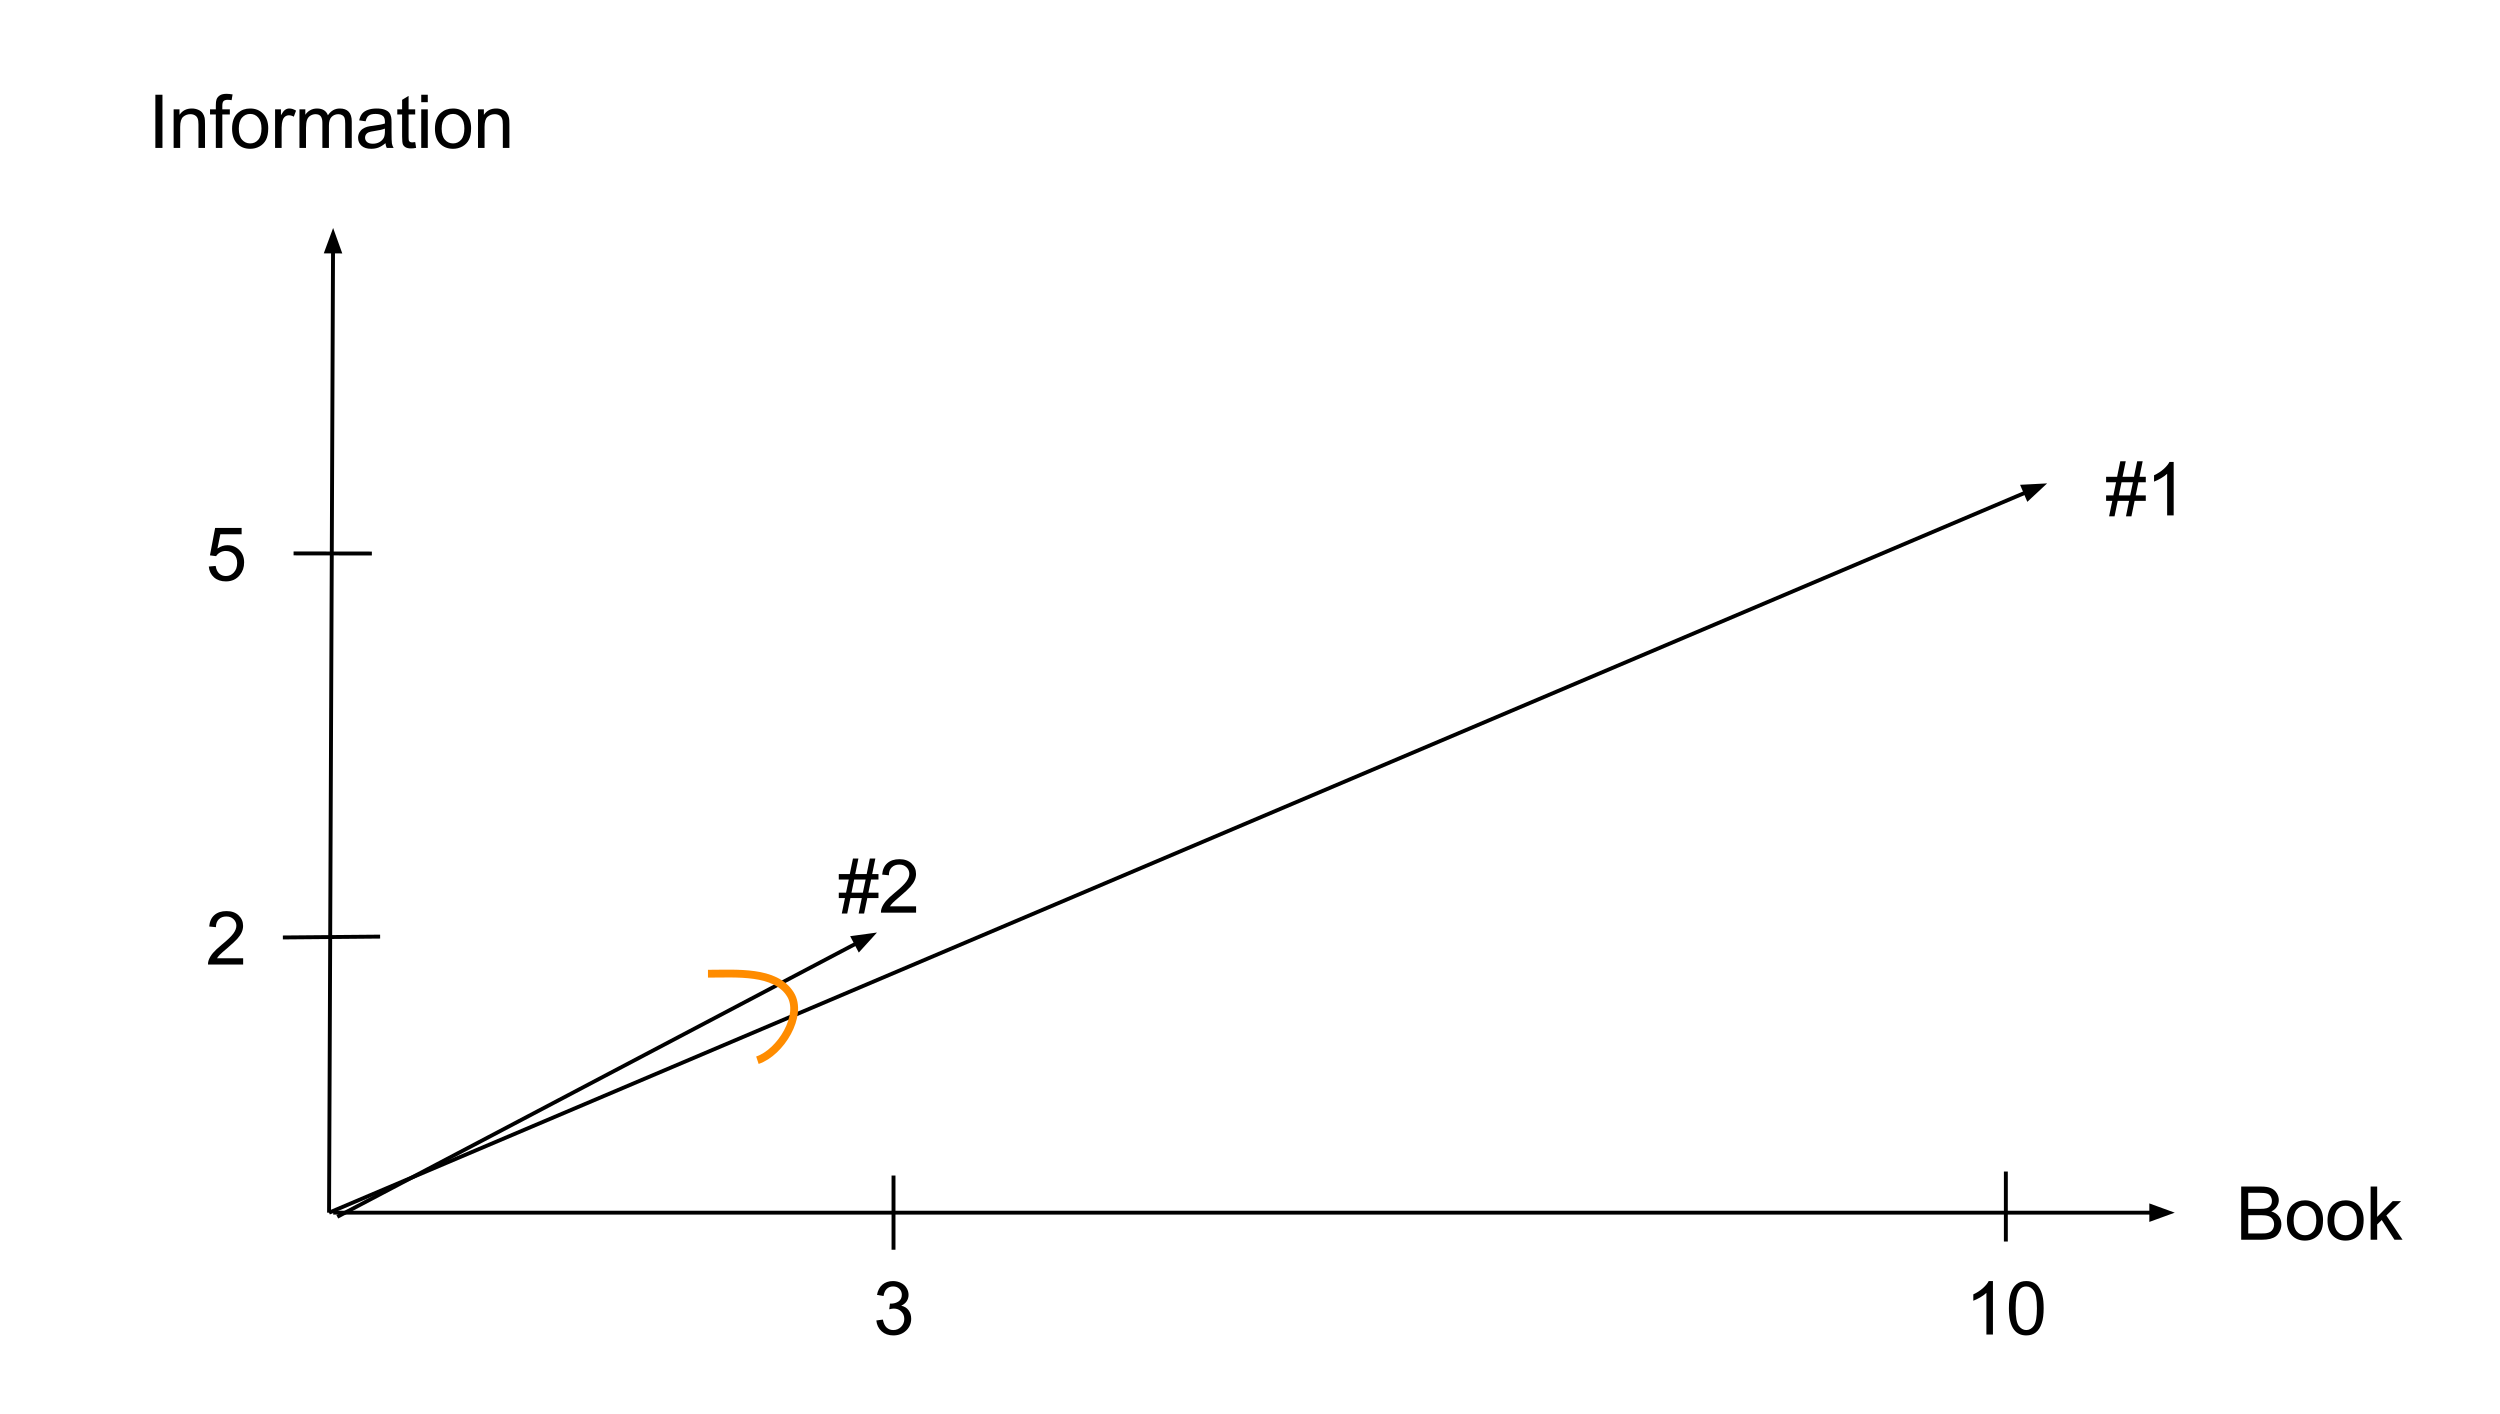
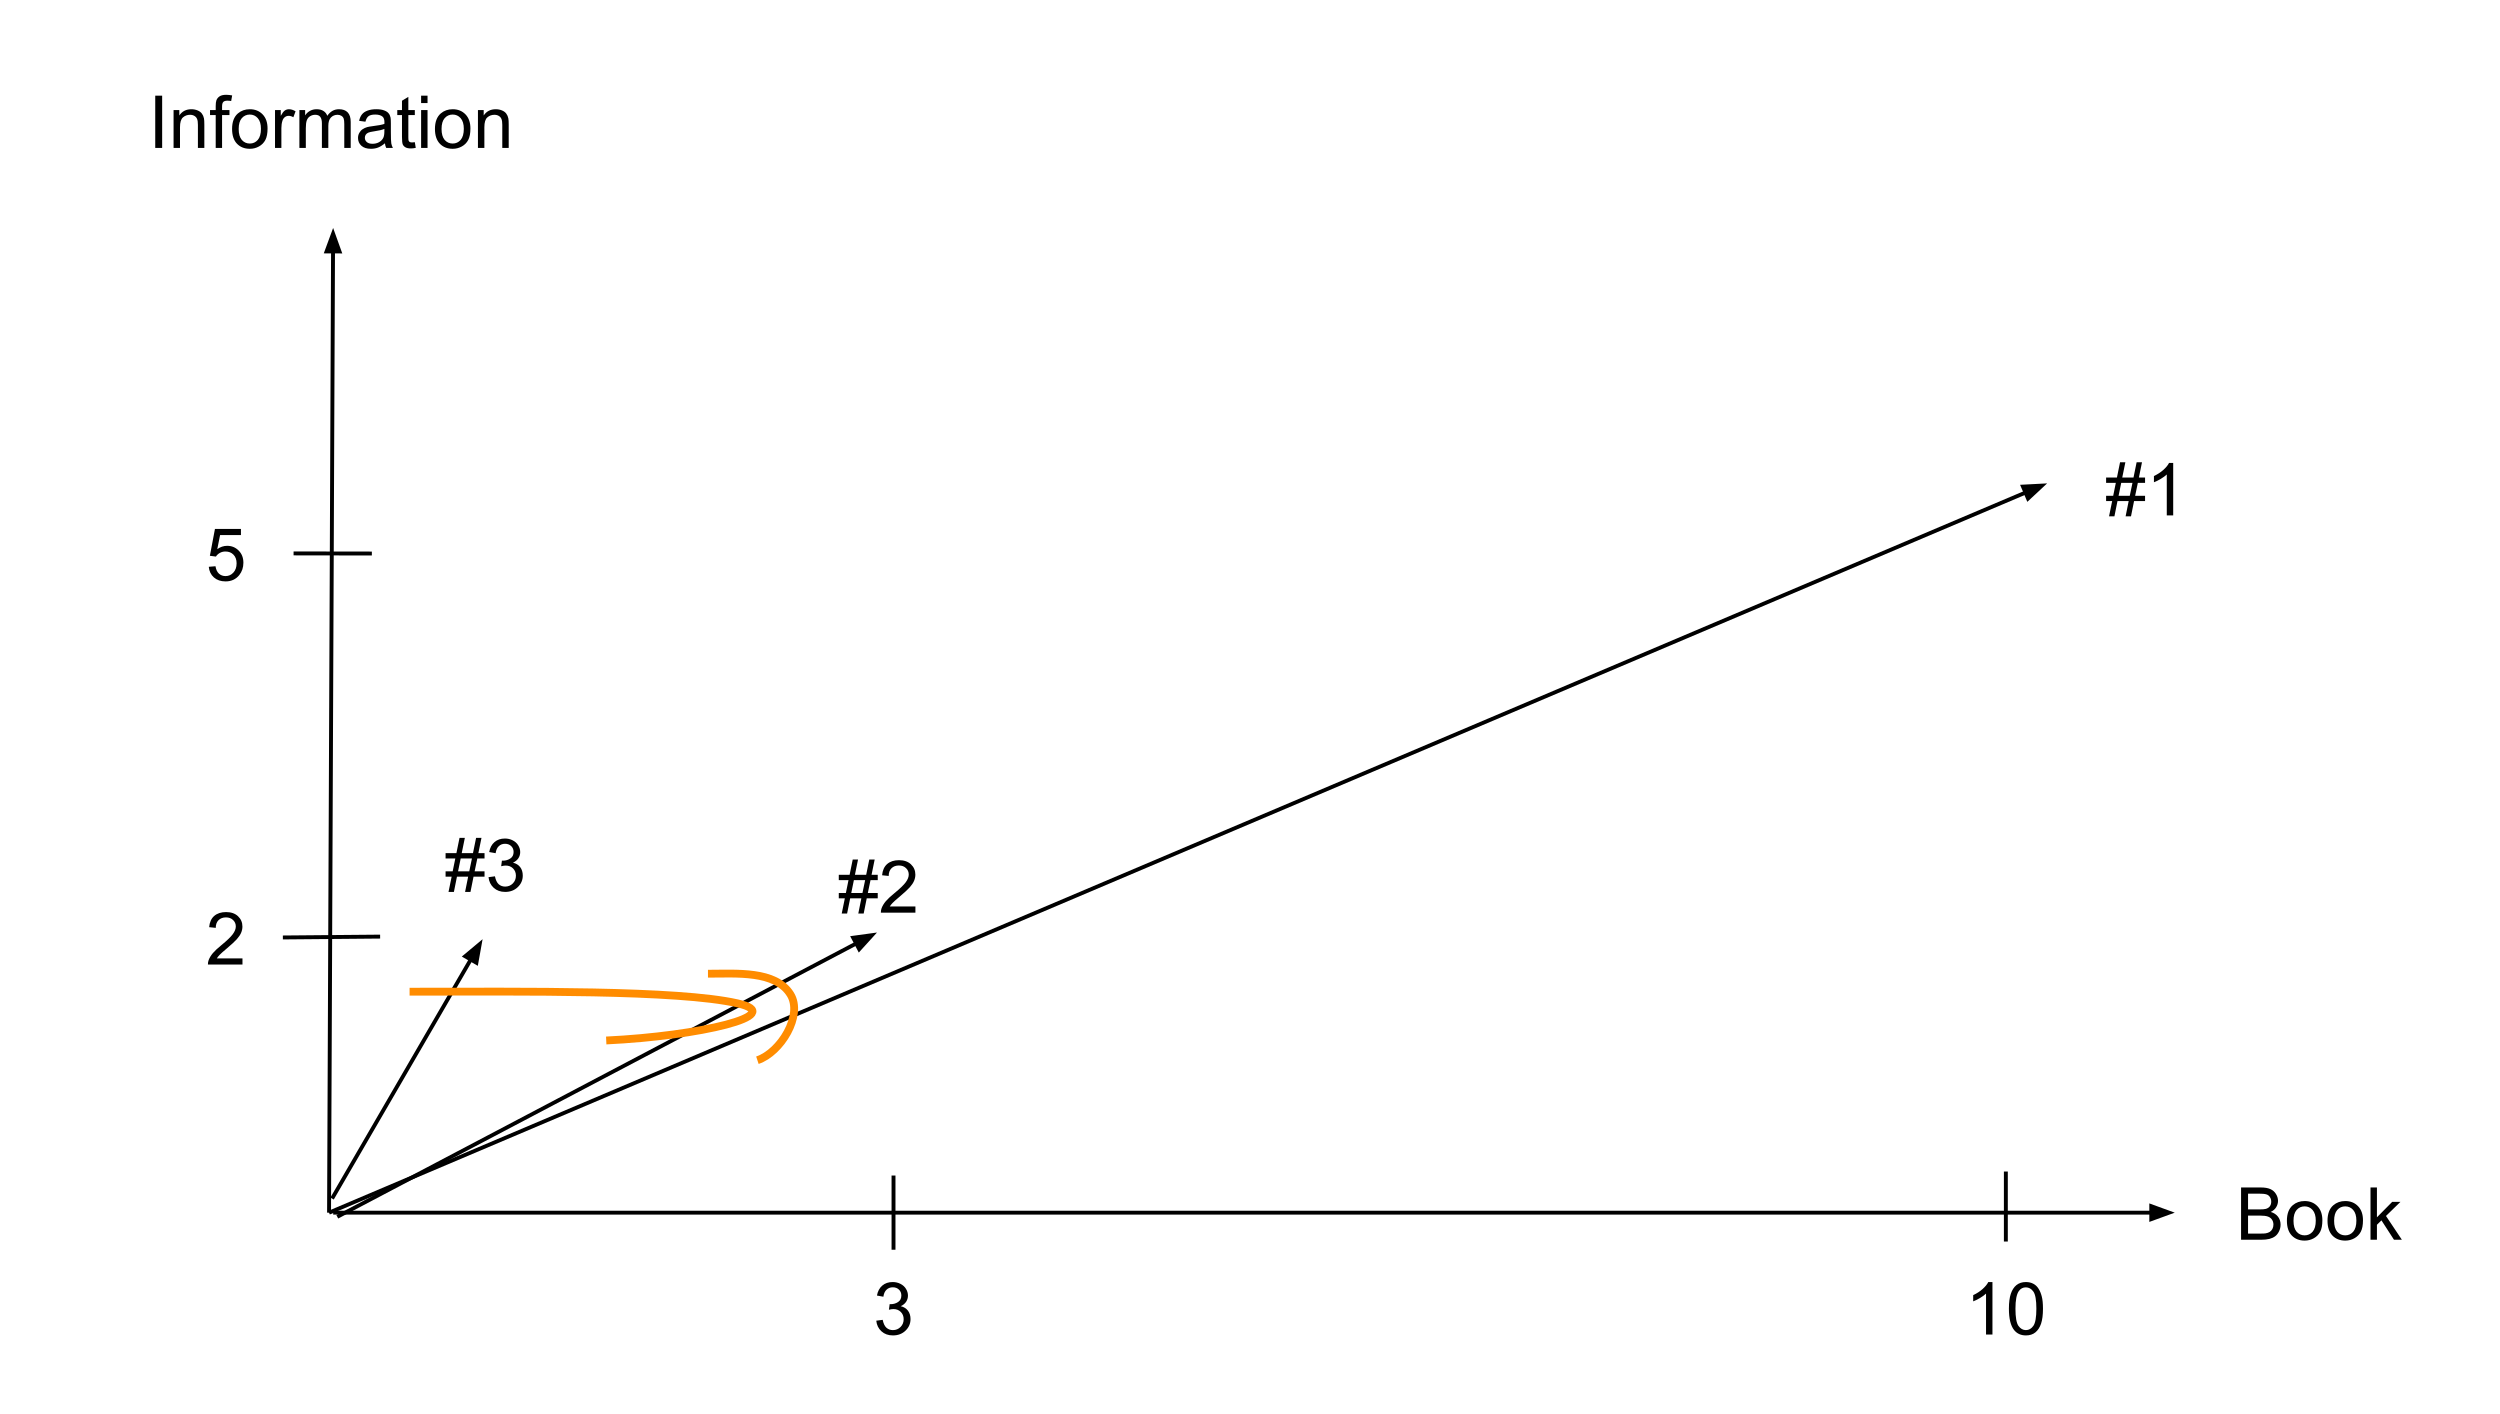
<svg xmlns="http://www.w3.org/2000/svg" version="1.1" viewBox="0.0 0.0 638.745 361.129" fill="none" stroke="none" stroke-linecap="square" stroke-miterlimit="10">
  <clipPath id="p.0">
    <path d="m0 0l638.745 0l0 361.129l-638.745 0l0 -361.129z" clip-rule="nonzero" />
  </clipPath>
  <g clip-path="url(#p.0)">
-     <path fill="#000000" fill-opacity="0.0" d="m0 0l638.745 0l0 361.129l-638.745 0z" fill-rule="nonzero" />
-     <path fill="#000000" fill-opacity="0.0" d="m15.654 285.625l606.331 0l0 70.74l-606.331 0z" fill-rule="nonzero" />
-     <path fill="#000000" fill-opacity="0.0" d="m84.073 309.835l1.039 -251.591" fill-rule="nonzero" />
+     <path fill="#000000" fill-opacity="0.0" d="m0 0l638.745 0l0 361.129l-638.745 0z" fill-rule="evenodd" />
+     <path fill="#000000" fill-opacity="0.0" d="m15.654 285.625l606.331 0l0 70.74l-606.331 0z" fill-rule="evenodd" />
+     <path fill="#000000" fill-opacity="0.0" d="m84.073 309.835l1.039 -251.591" fill-rule="evenodd" />
    <path stroke="#000000" stroke-width="1.0" stroke-linejoin="round" stroke-linecap="butt" d="m84.073 309.835l1.015 -245.591" fill-rule="evenodd" />
    <path fill="#000000" stroke="#000000" stroke-width="1.0" stroke-linecap="butt" d="m86.74 64.251l-1.633 -4.545l-1.67 4.531z" fill-rule="evenodd" />
-     <path fill="#000000" fill-opacity="0.0" d="m85.126 309.835l470.52 0" fill-rule="nonzero" />
+     <path fill="#000000" fill-opacity="0.0" d="m85.126 309.835l470.52 0" fill-rule="evenodd" />
    <path stroke="#000000" stroke-width="1.0" stroke-linejoin="round" stroke-linecap="butt" d="m85.126 309.835l464.52 0" fill-rule="evenodd" />
    <path fill="#000000" stroke="#000000" stroke-width="1.0" stroke-linecap="butt" d="m549.646 311.486l4.538 -1.652l-4.538 -1.652z" fill-rule="evenodd" />
-     <path fill="#000000" fill-opacity="0.0" d="m84.073 309.835l438.961 -186.331" fill-rule="nonzero" />
+     <path fill="#000000" fill-opacity="0.0" d="m84.073 309.835l438.961 -186.331" fill-rule="evenodd" />
    <path stroke="#000000" stroke-width="1.0" stroke-linejoin="round" stroke-linecap="butt" d="m84.073 309.835l433.438 -183.986" fill-rule="evenodd" />
    <path fill="#000000" stroke="#000000" stroke-width="1.0" stroke-linecap="butt" d="m518.157 127.369l3.532 -3.294l-4.823 0.253z" fill-rule="evenodd" />
-     <path fill="#000000" fill-opacity="0.0" d="m86.178 310.887l137.89 -72.63" fill-rule="nonzero" />
+     <path fill="#000000" fill-opacity="0.0" d="m86.178 310.887l137.89 -72.63" fill-rule="evenodd" />
    <path stroke="#000000" stroke-width="1.0" stroke-linejoin="round" stroke-linecap="butt" d="m86.178 310.887l132.581 -69.834" fill-rule="evenodd" />
    <path fill="#000000" stroke="#000000" stroke-width="1.0" stroke-linecap="butt" d="m219.529 242.515l3.245 -3.576l-4.785 0.653z" fill-rule="evenodd" />
-     <path fill="#000000" fill-opacity="0.0" d="m560.916 288.78l63.15 0l0 42.11l-63.15 0z" fill-rule="nonzero" />
-     <path fill="#000000" d="m572.62 316.755l0 -13.594l5.109 0q1.547 0 2.484 0.406q0.953 0.406 1.484 1.266q0.531 0.859 0.531 1.797q0 0.875 -0.469 1.656q-0.469 0.766 -1.438 1.234q1.234 0.359 1.891 1.234q0.672 0.875 0.672 2.062q0 0.953 -0.406 1.781q-0.391 0.812 -0.984 1.266q-0.594 0.438 -1.5 0.672q-0.891 0.219 -2.188 0.219l-5.188 0zm1.797 -7.891l2.938 0q1.203 0 1.719 -0.156q0.688 -0.203 1.031 -0.672q0.359 -0.469 0.359 -1.188q0 -0.672 -0.328 -1.188q-0.328 -0.516 -0.938 -0.703q-0.594 -0.203 -2.062 -0.203l-2.719 0l0 4.109zm0 6.281l3.391 0q0.875 0 1.219 -0.062q0.625 -0.109 1.047 -0.359q0.422 -0.266 0.688 -0.766q0.266 -0.5 0.266 -1.141q0 -0.766 -0.391 -1.328q-0.391 -0.562 -1.078 -0.781q-0.688 -0.234 -1.984 -0.234l-3.156 0l0 4.672zm9.881 -3.312q0 -2.734 1.531 -4.062q1.266 -1.094 3.094 -1.094q2.031 0 3.312 1.344q1.297 1.328 1.297 3.672q0 1.906 -0.578 3.0q-0.562 1.078 -1.656 1.688q-1.078 0.594 -2.375 0.594q-2.062 0 -3.344 -1.328q-1.281 -1.328 -1.281 -3.812zm1.719 0q0 1.891 0.828 2.828q0.828 0.938 2.078 0.938q1.25 0 2.062 -0.938q0.828 -0.953 0.828 -2.891q0 -1.828 -0.828 -2.766q-0.828 -0.938 -2.062 -0.938q-1.25 0 -2.078 0.938q-0.828 0.938 -0.828 2.828zm8.657 0q0 -2.734 1.531 -4.062q1.266 -1.094 3.094 -1.094q2.031 0 3.312 1.344q1.297 1.328 1.297 3.672q0 1.906 -0.578 3.0q-0.562 1.078 -1.656 1.688q-1.078 0.594 -2.375 0.594q-2.062 0 -3.344 -1.328q-1.281 -1.328 -1.281 -3.812zm1.719 0q0 1.891 0.828 2.828q0.828 0.938 2.078 0.938q1.25 0 2.062 -0.938q0.828 -0.953 0.828 -2.891q0 -1.828 -0.828 -2.766q-0.828 -0.938 -2.062 -0.938q-1.25 0 -2.078 0.938q-0.828 0.938 -0.828 2.828zm9.298 4.922l0 -13.594l1.672 0l0 7.75l3.953 -4.016l2.156 0l-3.766 3.656l4.141 6.203l-2.062 0l-3.25 -5.031l-1.172 1.125l0 3.906l-1.672 0z" fill-rule="nonzero" />
-     <path fill="#000000" fill-opacity="0.0" d="m27.223 9.824l114.74 0l0 42.11l-114.74 0z" fill-rule="nonzero" />
-     <path fill="#000000" d="m39.695 37.799l0 -13.594l1.812 0l0 13.594l-1.812 0zm4.668 0l0 -9.859l1.5 0l0 1.406q1.094 -1.625 3.141 -1.625q0.891 0 1.641 0.328q0.75 0.312 1.109 0.844q0.375 0.516 0.531 1.219q0.094 0.469 0.094 1.625l0 6.062l-1.672 0l0 -6.0q0 -1.016 -0.203 -1.516q-0.188 -0.516 -0.688 -0.812q-0.5 -0.297 -1.172 -0.297q-1.062 0 -1.844 0.672q-0.766 0.672 -0.766 2.578l0 5.375l-1.672 0zm10.782 0l0 -8.547l-1.484 0l0 -1.312l1.484 0l0 -1.047q0 -0.984 0.172 -1.469q0.234 -0.656 0.844 -1.047q0.609 -0.406 1.703 -0.406q0.703 0 1.562 0.156l-0.25 1.469q-0.516 -0.094 -0.984 -0.094q-0.766 0 -1.078 0.328q-0.312 0.312 -0.312 1.203l0 0.906l1.922 0l0 1.312l-1.922 0l0 8.547l-1.656 0zm4.152 -4.922q0 -2.734 1.531 -4.062q1.266 -1.094 3.094 -1.094q2.031 0 3.312 1.344q1.297 1.328 1.297 3.672q0 1.906 -0.578 3.0q-0.562 1.078 -1.656 1.688q-1.078 0.594 -2.375 0.594q-2.062 0 -3.344 -1.328q-1.281 -1.328 -1.281 -3.812zm1.719 0q0 1.891 0.828 2.828q0.828 0.938 2.078 0.938q1.25 0 2.062 -0.938q0.828 -0.953 0.828 -2.891q0 -1.828 -0.828 -2.766q-0.828 -0.938 -2.062 -0.938q-1.25 0 -2.078 0.938q-0.828 0.938 -0.828 2.828zm9.266 4.922l0 -9.859l1.5 0l0 1.5q0.578 -1.047 1.062 -1.375q0.484 -0.344 1.078 -0.344q0.844 0 1.719 0.547l-0.578 1.547q-0.609 -0.359 -1.234 -0.359q-0.547 0 -0.984 0.328q-0.422 0.328 -0.609 0.906q-0.281 0.891 -0.281 1.953l0 5.156l-1.672 0zm6.228 0l0 -9.859l1.5 0l0 1.391q0.453 -0.719 1.219 -1.156q0.781 -0.453 1.766 -0.453q1.094 0 1.797 0.453q0.703 0.453 0.984 1.281q1.172 -1.734 3.047 -1.734q1.469 0 2.25 0.812q0.797 0.812 0.797 2.5l0 6.766l-1.672 0l0 -6.203q0 -1.0 -0.156 -1.438q-0.156 -0.453 -0.594 -0.719q-0.422 -0.266 -1.0 -0.266q-1.031 0 -1.719 0.688q-0.688 0.688 -0.688 2.219l0 5.719l-1.672 0l0 -6.406q0 -1.109 -0.406 -1.656q-0.406 -0.562 -1.344 -0.562q-0.703 0 -1.312 0.375q-0.594 0.359 -0.859 1.078q-0.266 0.719 -0.266 2.062l0 5.109l-1.672 0zm21.978 -1.219q-0.938 0.797 -1.797 1.125q-0.859 0.312 -1.844 0.312q-1.609 0 -2.484 -0.781q-0.875 -0.797 -0.875 -2.031q0 -0.734 0.328 -1.328q0.328 -0.594 0.859 -0.953q0.531 -0.359 1.203 -0.547q0.5 -0.141 1.484 -0.25q2.031 -0.25 2.984 -0.578q0 -0.344 0 -0.438q0 -1.016 -0.469 -1.438q-0.641 -0.562 -1.906 -0.562q-1.172 0 -1.734 0.406q-0.562 0.406 -0.828 1.469l-1.641 -0.234q0.234 -1.047 0.734 -1.688q0.516 -0.641 1.469 -0.984q0.969 -0.359 2.25 -0.359q1.266 0 2.047 0.297q0.781 0.297 1.156 0.75q0.375 0.453 0.516 1.141q0.094 0.422 0.094 1.531l0 2.234q0 2.328 0.094 2.953q0.109 0.609 0.438 1.172l-1.75 0q-0.266 -0.516 -0.328 -1.219zm-0.141 -3.719q-0.906 0.359 -2.734 0.625q-1.031 0.141 -1.453 0.328q-0.422 0.188 -0.656 0.547q-0.234 0.359 -0.234 0.797q0 0.672 0.5 1.125q0.516 0.438 1.484 0.438q0.969 0 1.719 -0.422q0.75 -0.438 1.109 -1.156q0.266 -0.578 0.266 -1.672l0 -0.609zm7.735 3.438l0.234 1.484q-0.703 0.141 -1.266 0.141q-0.906 0 -1.406 -0.281q-0.5 -0.297 -0.703 -0.75q-0.203 -0.469 -0.203 -1.984l0 -5.656l-1.234 0l0 -1.312l1.234 0l0 -2.438l1.656 -1.0l0 3.438l1.688 0l0 1.312l-1.688 0l0 5.75q0 0.719 0.078 0.922q0.094 0.203 0.297 0.328q0.203 0.125 0.578 0.125q0.266 0 0.734 -0.078zm1.543 -10.188l0 -1.906l1.672 0l0 1.906l-1.672 0zm0 11.688l0 -9.859l1.672 0l0 9.859l-1.672 0zm3.504 -4.922q0 -2.734 1.531 -4.062q1.266 -1.094 3.094 -1.094q2.031 0 3.312 1.344q1.297 1.328 1.297 3.672q0 1.906 -0.578 3.0q-0.562 1.078 -1.656 1.688q-1.078 0.594 -2.375 0.594q-2.062 0 -3.344 -1.328q-1.281 -1.328 -1.281 -3.812zm1.719 0q0 1.891 0.828 2.828q0.828 0.938 2.078 0.938q1.25 0 2.062 -0.938q0.828 -0.953 0.828 -2.891q0 -1.828 -0.828 -2.766q-0.828 -0.938 -2.062 -0.938q-1.25 0 -2.078 0.938q-0.828 0.938 -0.828 2.828zm9.282 4.922l0 -9.859l1.5 0l0 1.406q1.094 -1.625 3.141 -1.625q0.891 0 1.641 0.328q0.75 0.312 1.109 0.844q0.375 0.516 0.531 1.219q0.094 0.469 0.094 1.625l0 6.062l-1.672 0l0 -6.0q0 -1.016 -0.203 -1.516q-0.188 -0.516 -0.688 -0.812q-0.5 -0.297 -1.172 -0.297q-1.062 0 -1.844 0.672q-0.766 0.672 -0.766 2.578l0 5.375l-1.672 0z" fill-rule="nonzero" />
-     <path fill="#000000" fill-opacity="0.0" d="m487.231 316.155l50.52 0l0 35.78l-50.52 0z" fill-rule="nonzero" />
-     <path fill="#000000" d="m509.193 340.965l-1.672 0l0 -10.641q-0.594 0.578 -1.578 1.156q-0.984 0.562 -1.766 0.859l0 -1.625q1.406 -0.656 2.453 -1.594q1.047 -0.938 1.484 -1.812l1.078 0l0 13.656zm4.079 -6.703q0 -2.422 0.5 -3.891q0.5 -1.469 1.469 -2.266q0.984 -0.797 2.469 -0.797q1.094 0 1.922 0.438q0.828 0.438 1.359 1.281q0.547 0.828 0.844 2.016q0.312 1.188 0.312 3.219q0 2.391 -0.5 3.859q-0.484 1.469 -1.469 2.281q-0.969 0.797 -2.469 0.797q-1.969 0 -3.078 -1.406q-1.359 -1.703 -1.359 -5.531zm1.719 0q0 3.344 0.781 4.453q0.797 1.109 1.938 1.109q1.156 0 1.938 -1.109q0.781 -1.125 0.781 -4.453q0 -3.359 -0.781 -4.469q-0.781 -1.109 -1.953 -1.109q-1.156 0 -1.828 0.984q-0.875 1.234 -0.875 4.594z" fill-rule="nonzero" />
-     <path fill="#000000" fill-opacity="0.0" d="m203.031 316.155l50.52 0l0 35.78l-50.52 0z" fill-rule="nonzero" />
-     <path fill="#000000" d="m223.9 337.371l1.672 -0.219q0.281 1.422 0.969 2.047q0.703 0.625 1.688 0.625q1.188 0 2.0 -0.812q0.812 -0.828 0.812 -2.031q0 -1.141 -0.766 -1.891q-0.75 -0.75 -1.906 -0.75q-0.469 0 -1.172 0.188l0.188 -1.469q0.156 0.016 0.266 0.016q1.062 0 1.906 -0.547q0.859 -0.562 0.859 -1.719q0 -0.922 -0.625 -1.516q-0.609 -0.609 -1.594 -0.609q-0.969 0 -1.625 0.609q-0.641 0.609 -0.828 1.844l-1.672 -0.297q0.297 -1.688 1.375 -2.609q1.094 -0.922 2.719 -0.922q1.109 0 2.047 0.484q0.938 0.469 1.422 1.297q0.5 0.828 0.5 1.75q0 0.891 -0.469 1.609q-0.469 0.719 -1.406 1.156q1.219 0.266 1.875 1.156q0.672 0.875 0.672 2.188q0 1.781 -1.297 3.016q-1.297 1.234 -3.281 1.234q-1.797 0 -2.984 -1.062q-1.172 -1.062 -1.344 -2.766z" fill-rule="nonzero" />
-     <path fill="#000000" fill-opacity="0.0" d="m32.488 221.63l50.52 0l0 35.78l-50.52 0z" fill-rule="nonzero" />
-     <path fill="#000000" d="m62.123 244.83l0 1.609l-8.984 0q-0.016 -0.609 0.188 -1.156q0.344 -0.922 1.094 -1.812q0.766 -0.891 2.188 -2.062q2.219 -1.812 3.0 -2.875q0.781 -1.062 0.781 -2.016q0 -0.984 -0.719 -1.672q-0.703 -0.688 -1.844 -0.688q-1.203 0 -1.938 0.734q-0.719 0.719 -0.719 2.0l-1.719 -0.172q0.172 -1.922 1.328 -2.922q1.156 -1.016 3.094 -1.016q1.953 0 3.094 1.094q1.141 1.078 1.141 2.688q0 0.812 -0.344 1.609q-0.328 0.781 -1.109 1.656q-0.766 0.859 -2.562 2.391q-1.5 1.266 -1.938 1.719q-0.422 0.438 -0.703 0.891l6.672 0z" fill-rule="nonzero" />
-     <path fill="#000000" fill-opacity="0.0" d="m32.488 123.504l50.52 0l0 35.78l-50.52 0z" fill-rule="nonzero" />
-     <path fill="#000000" d="m53.341 144.751l1.766 -0.156q0.188 1.281 0.891 1.938q0.719 0.641 1.719 0.641q1.203 0 2.031 -0.906q0.844 -0.906 0.844 -2.422q0 -1.422 -0.812 -2.25q-0.797 -0.828 -2.094 -0.828q-0.797 0 -1.453 0.375q-0.641 0.359 -1.016 0.953l-1.578 -0.203l1.328 -7.0l6.766 0l0 1.609l-5.438 0l-0.734 3.641q1.234 -0.844 2.578 -0.844q1.781 0 3.0 1.234q1.234 1.234 1.234 3.172q0 1.844 -1.078 3.188q-1.312 1.656 -3.578 1.656q-1.859 0 -3.031 -1.031q-1.172 -1.047 -1.344 -2.766z" fill-rule="nonzero" />
-     <path fill="#000000" fill-opacity="0.0" d="m523.034 106.874l50.52 0l0 35.78l-50.52 0z" fill-rule="nonzero" />
-     <path fill="#000000" d="m538.871 131.918l0.812 -3.953l-1.578 0l0 -1.391l1.859 0l0.688 -3.359l-2.547 0l0 -1.391l2.812 0l0.812 -3.969l1.391 0l-0.812 3.969l2.922 0l0.812 -3.969l1.406 0l-0.812 3.969l1.609 0l0 1.391l-1.891 0l-0.688 3.359l2.578 0l0 1.391l-2.859 0l-0.812 3.953l-1.391 0l0.797 -3.953l-2.906 0l-0.812 3.953l-1.391 0zm2.484 -5.344l2.906 0l0.703 -3.359l-2.922 0l-0.688 3.359zm14.016 5.109l-1.672 0l0 -10.641q-0.594 0.578 -1.578 1.156q-0.984 0.562 -1.766 0.859l0 -1.625q1.406 -0.656 2.453 -1.594q1.047 -0.938 1.484 -1.812l1.078 0l0 13.656z" fill-rule="nonzero" />
-     <path fill="#000000" fill-opacity="0.0" d="m199.235 208.368l50.52 0l0 35.78l-50.52 0z" fill-rule="nonzero" />
-     <path fill="#000000" d="m215.073 233.413l0.812 -3.953l-1.578 0l0 -1.391l1.859 0l0.688 -3.359l-2.547 0l0 -1.391l2.812 0l0.812 -3.969l1.391 0l-0.812 3.969l2.922 0l0.812 -3.969l1.406 0l-0.812 3.969l1.609 0l0 1.391l-1.891 0l-0.688 3.359l2.578 0l0 1.391l-2.859 0l-0.812 3.953l-1.391 0l0.797 -3.953l-2.906 0l-0.812 3.953l-1.391 0zm2.484 -5.344l2.906 0l0.703 -3.359l-2.922 0l-0.688 3.359zm16.501 3.5l0 1.609l-8.984 0q-0.016 -0.609 0.188 -1.156q0.344 -0.922 1.094 -1.812q0.766 -0.891 2.188 -2.062q2.219 -1.812 3.0 -2.875q0.781 -1.062 0.781 -2.016q0 -0.984 -0.719 -1.672q-0.703 -0.688 -1.844 -0.688q-1.203 0 -1.938 0.734q-0.719 0.719 -0.719 2.0l-1.719 -0.172q0.172 -1.922 1.328 -2.922q1.156 -1.016 3.094 -1.016q1.953 0 3.094 1.094q1.141 1.078 1.141 2.688q0 0.812 -0.344 1.609q-0.328 0.781 -1.109 1.656q-0.766 0.859 -2.562 2.391q-1.5 1.266 -1.938 1.719q-0.422 0.438 -0.703 0.891l6.672 0z" fill-rule="nonzero" />
-     <path fill="#000000" fill-opacity="0.0" d="m83.008 141.394l0 0" fill-rule="nonzero" />
-     <path stroke="#000000" stroke-width="1.0" stroke-linejoin="round" stroke-linecap="butt" d="m83.008 141.394l0 0" fill-rule="nonzero" />
-     <path fill="#000000" fill-opacity="0.0" d="m83.008 141.394l0 0" fill-rule="nonzero" />
-     <path stroke="#000000" stroke-width="1.0" stroke-linejoin="round" stroke-linecap="butt" d="m83.008 141.394l0 0" fill-rule="nonzero" />
-     <path fill="#000000" fill-opacity="0.0" d="m75.008 141.394l20.0 0.031" fill-rule="nonzero" />
-     <path stroke="#000000" stroke-width="1.0" stroke-linejoin="round" stroke-linecap="butt" d="m75.008 141.394l20.0 0.031" fill-rule="nonzero" />
-     <path fill="#000000" fill-opacity="0.0" d="m83.008 239.52l0 0" fill-rule="nonzero" />
-     <path stroke="#000000" stroke-width="1.0" stroke-linejoin="round" stroke-linecap="butt" d="m83.008 239.52l0 0" fill-rule="nonzero" />
-     <path fill="#000000" fill-opacity="0.0" d="m72.271 239.52l24.85 -0.22" fill-rule="nonzero" />
-     <path stroke="#000000" stroke-width="1.0" stroke-linejoin="round" stroke-linecap="butt" d="m72.271 239.52l24.85 -0.22" fill-rule="nonzero" />
-     <path fill="#000000" fill-opacity="0.0" d="m228.291 319.313l0 -18.961" fill-rule="nonzero" />
-     <path stroke="#000000" stroke-width="1.0" stroke-linejoin="round" stroke-linecap="butt" d="m228.291 319.313l0 -18.961" fill-rule="nonzero" />
-     <path fill="#000000" fill-opacity="0.0" d="m512.491 317.207l0 -17.89" fill-rule="nonzero" />
-     <path stroke="#000000" stroke-width="1.0" stroke-linejoin="round" stroke-linecap="butt" d="m512.491 317.207l0 -17.89" fill-rule="nonzero" />
+     <path fill="#000000" fill-opacity="0.0" d="m560.916 288.78l63.15 0l0 42.11l-63.15 0z" fill-rule="evenodd" />
+     <path fill="#000000" d="m572.589 316.755l0 -13.359l5.016 0q1.531 0 2.453 0.406q0.922 0.406 1.438 1.25q0.531 0.844 0.531 1.766q0 0.859 -0.469 1.625q-0.453 0.75 -1.391 1.203q1.203 0.359 1.859 1.219q0.656 0.859 0.656 2.016q0 0.938 -0.406 1.75q-0.391 0.797 -0.984 1.234q-0.578 0.438 -1.453 0.672q-0.875 0.219 -2.156 0.219l-5.094 0zm1.781 -7.75l2.875 0q1.188 0 1.688 -0.141q0.672 -0.203 1.016 -0.672q0.344 -0.469 0.344 -1.172q0 -0.656 -0.328 -1.156q-0.312 -0.516 -0.906 -0.703q-0.594 -0.188 -2.031 -0.188l-2.656 0l0 4.031zm0 6.172l3.312 0q0.859 0 1.203 -0.062q0.609 -0.109 1.016 -0.359q0.422 -0.266 0.688 -0.75q0.266 -0.484 0.266 -1.125q0 -0.75 -0.391 -1.297q-0.375 -0.547 -1.062 -0.766q-0.672 -0.234 -1.953 -0.234l-3.078 0l0 4.594zm9.928 -3.266q0 -2.688 1.484 -3.969q1.25 -1.078 3.047 -1.078q2.0 0 3.266 1.312q1.266 1.297 1.266 3.609q0 1.859 -0.562 2.938q-0.562 1.062 -1.641 1.656q-1.062 0.594 -2.328 0.594q-2.031 0 -3.281 -1.297q-1.25 -1.312 -1.25 -3.766zm1.688 0q0 1.859 0.797 2.797q0.812 0.922 2.047 0.922q1.219 0 2.031 -0.922q0.812 -0.938 0.812 -2.844q0 -1.797 -0.812 -2.719q-0.812 -0.922 -2.031 -0.922q-1.234 0 -2.047 0.922q-0.797 0.906 -0.797 2.766zm8.688 0q0 -2.688 1.484 -3.969q1.25 -1.078 3.047 -1.078q2.0 0 3.266 1.312q1.266 1.297 1.266 3.609q0 1.859 -0.562 2.938q-0.562 1.062 -1.641 1.656q-1.062 0.594 -2.328 0.594q-2.031 0 -3.281 -1.297q-1.25 -1.312 -1.25 -3.766zm1.688 0q0 1.859 0.797 2.797q0.812 0.922 2.047 0.922q1.219 0 2.031 -0.922q0.812 -0.938 0.812 -2.844q0 -1.797 -0.812 -2.719q-0.812 -0.922 -2.031 -0.922q-1.234 0 -2.047 0.922q-0.797 0.906 -0.797 2.766zm9.298 4.844l0 -13.359l1.641 0l0 7.625l3.891 -3.938l2.109 0l-3.688 3.594l4.062 6.078l-2.016 0l-3.203 -4.953l-1.156 1.125l0 3.828l-1.641 0z" fill-rule="nonzero" />
+     <path fill="#000000" fill-opacity="0.0" d="m27.223 9.824l114.74 0l0 42.11l-114.74 0z" fill-rule="evenodd" />
+     <path fill="#000000" d="m39.664 37.799l0 -13.359l1.766 0l0 13.359l-1.766 0zm4.683 0l0 -9.672l1.469 0l0 1.375q1.062 -1.594 3.078 -1.594q0.875 0 1.609 0.312q0.734 0.312 1.094 0.828q0.375 0.5 0.516 1.203q0.094 0.453 0.094 1.594l0 5.953l-1.641 0l0 -5.891q0 -1.0 -0.203 -1.484q-0.188 -0.5 -0.672 -0.797q-0.484 -0.297 -1.141 -0.297q-1.047 0 -1.812 0.672q-0.75 0.656 -0.75 2.516l0 5.281l-1.641 0zm10.766 0l0 -8.406l-1.453 0l0 -1.266l1.453 0l0 -1.031q0 -0.969 0.172 -1.453q0.234 -0.641 0.828 -1.031q0.594 -0.391 1.672 -0.391q0.688 0 1.531 0.156l-0.25 1.438q-0.5 -0.094 -0.953 -0.094q-0.75 0 -1.062 0.328q-0.312 0.312 -0.312 1.188l0 0.891l1.891 0l0 1.266l-1.891 0l0 8.406l-1.625 0zm4.183 -4.844q0 -2.688 1.484 -3.969q1.25 -1.078 3.047 -1.078q2.0 0 3.266 1.312q1.266 1.297 1.266 3.609q0 1.859 -0.562 2.938q-0.562 1.062 -1.641 1.656q-1.062 0.594 -2.328 0.594q-2.031 0 -3.281 -1.297q-1.25 -1.312 -1.25 -3.766zm1.688 0q0 1.859 0.797 2.797q0.812 0.922 2.047 0.922q1.219 0 2.031 -0.922q0.812 -0.938 0.812 -2.844q0 -1.797 -0.812 -2.719q-0.812 -0.922 -2.031 -0.922q-1.234 0 -2.047 0.922q-0.797 0.906 -0.797 2.766zm9.282 4.844l0 -9.672l1.469 0l0 1.469q0.562 -1.031 1.031 -1.359q0.484 -0.328 1.062 -0.328q0.828 0 1.688 0.531l-0.562 1.516q-0.609 -0.359 -1.203 -0.359q-0.547 0 -0.969 0.328q-0.422 0.328 -0.609 0.891q-0.281 0.875 -0.281 1.922l0 5.062l-1.625 0zm6.228 0l0 -9.672l1.469 0l0 1.359q0.453 -0.719 1.203 -1.141q0.766 -0.438 1.719 -0.438q1.078 0 1.766 0.453q0.688 0.438 0.969 1.234q1.156 -1.688 2.984 -1.688q1.453 0 2.219 0.797q0.781 0.797 0.781 2.453l0 6.641l-1.641 0l0 -6.094q0 -0.984 -0.156 -1.406q-0.156 -0.438 -0.578 -0.703q-0.422 -0.266 -0.984 -0.266q-1.016 0 -1.688 0.688q-0.672 0.672 -0.672 2.156l0 5.625l-1.641 0l0 -6.281q0 -1.094 -0.406 -1.641q-0.406 -0.547 -1.312 -0.547q-0.688 0 -1.281 0.359q-0.594 0.359 -0.859 1.062q-0.25 0.703 -0.25 2.031l0 5.016l-1.641 0zm21.853 -1.188q-0.922 0.766 -1.766 1.094q-0.828 0.312 -1.797 0.312q-1.594 0 -2.453 -0.781q-0.859 -0.781 -0.859 -1.984q0 -0.719 0.328 -1.297q0.328 -0.594 0.844 -0.938q0.531 -0.359 1.188 -0.547q0.469 -0.125 1.453 -0.25q1.984 -0.234 2.922 -0.562q0.016 -0.344 0.016 -0.422q0 -1.0 -0.469 -1.422q-0.625 -0.547 -1.875 -0.547q-1.156 0 -1.703 0.406q-0.547 0.406 -0.812 1.422l-1.609 -0.219q0.219 -1.016 0.719 -1.641q0.5 -0.641 1.453 -0.984q0.953 -0.344 2.188 -0.344q1.25 0 2.016 0.297q0.781 0.281 1.141 0.734q0.375 0.438 0.516 1.109q0.078 0.422 0.078 1.516l0 2.188q0 2.281 0.109 2.891q0.109 0.594 0.406 1.156l-1.703 0q-0.266 -0.516 -0.328 -1.188zm-0.141 -3.672q-0.891 0.375 -2.672 0.625q-1.016 0.141 -1.438 0.328q-0.422 0.188 -0.656 0.531q-0.219 0.344 -0.219 0.781q0 0.656 0.5 1.094q0.5 0.438 1.453 0.438q0.938 0 1.672 -0.406q0.75 -0.422 1.094 -1.141q0.266 -0.562 0.266 -1.641l0 -0.609zm7.782 3.391l0.234 1.453q-0.688 0.141 -1.234 0.141q-0.891 0 -1.391 -0.281q-0.484 -0.281 -0.688 -0.734q-0.203 -0.469 -0.203 -1.938l0 -5.578l-1.203 0l0 -1.266l1.203 0l0 -2.391l1.625 -0.984l0 3.375l1.656 0l0 1.266l-1.656 0l0 5.672q0 0.688 0.078 0.891q0.094 0.203 0.281 0.328q0.203 0.109 0.578 0.109q0.266 0 0.719 -0.062zm1.605 -10.0l0 -1.891l1.641 0l0 1.891l-1.641 0zm0 11.469l0 -9.672l1.641 0l0 9.672l-1.641 0zm3.535 -4.844q0 -2.688 1.484 -3.969q1.25 -1.078 3.047 -1.078q2.0 0 3.266 1.312q1.266 1.297 1.266 3.609q0 1.859 -0.562 2.938q-0.562 1.062 -1.641 1.656q-1.062 0.594 -2.328 0.594q-2.031 0 -3.281 -1.297q-1.25 -1.312 -1.25 -3.766zm1.688 0q0 1.859 0.797 2.797q0.812 0.922 2.047 0.922q1.219 0 2.031 -0.922q0.812 -0.938 0.812 -2.844q0 -1.797 -0.812 -2.719q-0.812 -0.922 -2.031 -0.922q-1.234 0 -2.047 0.922q-0.797 0.906 -0.797 2.766zm9.298 4.844l0 -9.672l1.469 0l0 1.375q1.062 -1.594 3.078 -1.594q0.875 0 1.609 0.312q0.734 0.312 1.094 0.828q0.375 0.5 0.516 1.203q0.094 0.453 0.094 1.594l0 5.953l-1.641 0l0 -5.891q0 -1.0 -0.203 -1.484q-0.188 -0.5 -0.672 -0.797q-0.484 -0.297 -1.141 -0.297q-1.047 0 -1.812 0.672q-0.75 0.656 -0.75 2.516l0 5.281l-1.641 0z" fill-rule="nonzero" />
+     <path fill="#000000" fill-opacity="0.0" d="m487.231 316.155l50.52 0l0 35.78l-50.52 0z" fill-rule="evenodd" />
+     <path fill="#000000" d="m509.068 340.965l-1.641 0l0 -10.453q-0.594 0.562 -1.562 1.141q-0.953 0.562 -1.719 0.844l0 -1.594q1.375 -0.641 2.406 -1.562q1.031 -0.922 1.453 -1.781l1.062 0l0 13.406zm4.204 -6.594q0 -2.359 0.484 -3.797q0.484 -1.453 1.438 -2.234q0.969 -0.781 2.422 -0.781q1.078 0 1.891 0.438q0.812 0.422 1.328 1.25q0.531 0.812 0.828 1.984q0.312 1.156 0.312 3.141q0 2.359 -0.484 3.812q-0.484 1.438 -1.453 2.234q-0.953 0.781 -2.422 0.781q-1.922 0 -3.031 -1.391q-1.312 -1.672 -1.312 -5.438zm1.672 0q0 3.297 0.766 4.391q0.781 1.078 1.906 1.078q1.141 0 1.906 -1.094q0.766 -1.094 0.766 -4.375q0 -3.297 -0.766 -4.375q-0.766 -1.078 -1.922 -1.078q-1.125 0 -1.797 0.953q-0.859 1.219 -0.859 4.5z" fill-rule="nonzero" />
+     <path fill="#000000" fill-opacity="0.0" d="m203.031 316.155l50.52 0l0 35.78l-50.52 0z" fill-rule="evenodd" />
+     <path fill="#000000" d="m223.885 337.433l1.641 -0.219q0.281 1.406 0.953 2.016q0.688 0.609 1.656 0.609q1.156 0 1.953 -0.797q0.797 -0.797 0.797 -1.984q0 -1.125 -0.734 -1.859q-0.734 -0.734 -1.875 -0.734q-0.469 0 -1.156 0.172l0.188 -1.438q0.156 0.016 0.266 0.016q1.047 0 1.875 -0.547q0.844 -0.547 0.844 -1.672q0 -0.906 -0.609 -1.5q-0.609 -0.594 -1.578 -0.594q-0.953 0 -1.594 0.609q-0.641 0.594 -0.812 1.797l-1.641 -0.297q0.297 -1.641 1.359 -2.547q1.062 -0.906 2.656 -0.906q1.094 0 2.0 0.469q0.922 0.469 1.406 1.281q0.5 0.812 0.5 1.719q0 0.859 -0.469 1.578q-0.469 0.703 -1.375 1.125q1.188 0.281 1.844 1.141q0.656 0.859 0.656 2.156q0 1.734 -1.281 2.953q-1.266 1.219 -3.219 1.219q-1.766 0 -2.922 -1.047q-1.156 -1.047 -1.328 -2.719z" fill-rule="nonzero" />
+     <path fill="#000000" fill-opacity="0.0" d="m32.488 221.63l50.52 0l0 35.78l-50.52 0z" fill-rule="evenodd" />
+     <path fill="#000000" d="m61.951 244.862l0 1.578l-8.828 0q-0.016 -0.594 0.188 -1.141q0.344 -0.906 1.078 -1.781q0.75 -0.875 2.156 -2.016q2.172 -1.781 2.938 -2.828q0.766 -1.047 0.766 -1.969q0 -0.984 -0.703 -1.641q-0.688 -0.672 -1.812 -0.672q-1.188 0 -1.906 0.719q-0.703 0.703 -0.703 1.953l-1.688 -0.172q0.172 -1.891 1.297 -2.875q1.141 -0.984 3.031 -0.984q1.922 0 3.047 1.062q1.125 1.062 1.125 2.641q0 0.797 -0.328 1.578q-0.328 0.781 -1.094 1.641q-0.75 0.844 -2.531 2.344q-1.469 1.234 -1.891 1.688q-0.422 0.438 -0.688 0.875l6.547 0z" fill-rule="nonzero" />
+     <path fill="#000000" fill-opacity="0.0" d="m32.488 123.504l50.52 0l0 35.78l-50.52 0z" fill-rule="evenodd" />
+     <path fill="#000000" d="m53.341 144.814l1.719 -0.141q0.188 1.25 0.875 1.891q0.703 0.625 1.688 0.625q1.188 0 2.0 -0.891q0.828 -0.891 0.828 -2.359q0 -1.406 -0.797 -2.219q-0.781 -0.812 -2.062 -0.812q-0.781 0 -1.422 0.359q-0.641 0.359 -1.0 0.938l-1.547 -0.203l1.297 -6.859l6.641 0l0 1.562l-5.328 0l-0.719 3.594q1.203 -0.844 2.516 -0.844q1.75 0 2.953 1.219q1.203 1.203 1.203 3.109q0 1.812 -1.047 3.141q-1.297 1.625 -3.516 1.625q-1.812 0 -2.969 -1.016q-1.156 -1.031 -1.312 -2.719z" fill-rule="nonzero" />
+     <path fill="#000000" fill-opacity="0.0" d="m523.034 106.874l50.52 0l0 35.78l-50.52 0z" fill-rule="evenodd" />
+     <path fill="#000000" d="m538.856 131.918l0.797 -3.891l-1.547 0l0 -1.359l1.812 0l0.672 -3.297l-2.484 0l0 -1.359l2.766 0l0.797 -3.906l1.359 0l-0.797 3.906l2.875 0l0.797 -3.906l1.375 0l-0.797 3.906l1.578 0l0 1.359l-1.844 0l-0.688 3.297l2.531 0l0 1.359l-2.812 0l-0.781 3.891l-1.375 0l0.781 -3.891l-2.859 0l-0.781 3.891l-1.375 0zm2.438 -5.25l2.859 0l0.688 -3.297l-2.875 0l-0.672 3.297zm13.954 5.016l-1.641 0l0 -10.453q-0.594 0.562 -1.562 1.141q-0.953 0.562 -1.719 0.844l0 -1.594q1.375 -0.641 2.406 -1.562q1.031 -0.922 1.453 -1.781l1.062 0l0 13.406z" fill-rule="nonzero" />
+     <path fill="#000000" fill-opacity="0.0" d="m199.235 208.368l50.52 0l0 35.78l-50.52 0z" fill-rule="evenodd" />
+     <path fill="#000000" d="m215.057 233.413l0.797 -3.891l-1.547 0l0 -1.359l1.812 0l0.672 -3.297l-2.484 0l0 -1.359l2.766 0l0.797 -3.906l1.359 0l-0.797 3.906l2.875 0l0.797 -3.906l1.375 0l-0.797 3.906l1.578 0l0 1.359l-1.844 0l-0.688 3.297l2.531 0l0 1.359l-2.812 0l-0.781 3.891l-1.375 0l0.781 -3.891l-2.859 0l-0.781 3.891l-1.375 0zm2.438 -5.25l2.859 0l0.688 -3.297l-2.875 0l-0.672 3.297zm16.391 3.438l0 1.578l-8.828 0q-0.016 -0.594 0.188 -1.141q0.344 -0.906 1.078 -1.781q0.75 -0.875 2.156 -2.016q2.172 -1.781 2.938 -2.828q0.766 -1.047 0.766 -1.969q0 -0.984 -0.703 -1.641q-0.688 -0.672 -1.812 -0.672q-1.188 0 -1.906 0.719q-0.703 0.703 -0.703 1.953l-1.688 -0.172q0.172 -1.891 1.297 -2.875q1.141 -0.984 3.031 -0.984q1.922 0 3.047 1.062q1.125 1.062 1.125 2.641q0 0.797 -0.328 1.578q-0.328 0.781 -1.094 1.641q-0.75 0.844 -2.531 2.344q-1.469 1.234 -1.891 1.688q-0.422 0.438 -0.688 0.875l6.547 0z" fill-rule="nonzero" />
+     <path fill="#000000" fill-opacity="0.0" d="m83.008 141.394l0 0" fill-rule="evenodd" />
+     <path stroke="#000000" stroke-width="1.0" stroke-linejoin="round" stroke-linecap="butt" d="m83.008 141.394l0 0" fill-rule="evenodd" />
+     <path fill="#000000" fill-opacity="0.0" d="m83.008 141.394l0 0" fill-rule="evenodd" />
+     <path stroke="#000000" stroke-width="1.0" stroke-linejoin="round" stroke-linecap="butt" d="m83.008 141.394l0 0" fill-rule="evenodd" />
+     <path fill="#000000" fill-opacity="0.0" d="m75.008 141.394l20.0 0.031" fill-rule="evenodd" />
+     <path stroke="#000000" stroke-width="1.0" stroke-linejoin="round" stroke-linecap="butt" d="m75.008 141.394l20.0 0.031" fill-rule="evenodd" />
+     <path fill="#000000" fill-opacity="0.0" d="m83.008 239.52l0 0" fill-rule="evenodd" />
+     <path stroke="#000000" stroke-width="1.0" stroke-linejoin="round" stroke-linecap="butt" d="m83.008 239.52l0 0" fill-rule="evenodd" />
+     <path fill="#000000" fill-opacity="0.0" d="m72.271 239.52l24.85 -0.22" fill-rule="evenodd" />
+     <path stroke="#000000" stroke-width="1.0" stroke-linejoin="round" stroke-linecap="butt" d="m72.271 239.52l24.85 -0.22" fill-rule="evenodd" />
+     <path fill="#000000" fill-opacity="0.0" d="m228.291 319.313l0 -18.961" fill-rule="evenodd" />
+     <path stroke="#000000" stroke-width="1.0" stroke-linejoin="round" stroke-linecap="butt" d="m228.291 319.313l0 -18.961" fill-rule="evenodd" />
+     <path fill="#000000" fill-opacity="0.0" d="m512.491 317.207l0 -17.89" fill-rule="evenodd" />
+     <path stroke="#000000" stroke-width="1.0" stroke-linejoin="round" stroke-linecap="butt" d="m512.491 317.207l0 -17.89" fill-rule="evenodd" />
    <path fill="#000000" fill-opacity="0.0" d="m180.885 248.782c7.233 0 17.219 -0.871 21.052 5.262c3.327 5.323 -2.468 14.858 -8.423 16.843" fill-rule="evenodd" />
    <path stroke="#ff8c00" stroke-width="2.0" stroke-linejoin="round" stroke-linecap="butt" d="m180.885 248.782c7.233 0 17.219 -0.871 21.052 5.262c3.327 5.323 -2.468 14.858 -8.423 16.843" fill-rule="evenodd" />
-     <path fill="#000000" fill-opacity="0.0" d="m166.181 246.995l36.85 0l0 35.78l-36.85 0z" fill-rule="nonzero" />
+     <path fill="#000000" fill-opacity="0.0" d="m84.843 306.231l38.457 -66.268" fill-rule="evenodd" />
+     <path stroke="#000000" stroke-width="1.0" stroke-linejoin="round" stroke-linecap="butt" d="m84.843 306.231l35.445 -61.078" fill-rule="evenodd" />
+     <path fill="#000000" stroke="#000000" stroke-width="1.0" stroke-linecap="butt" d="m121.716 245.982l0.849 -4.754l-3.706 3.096z" fill-rule="evenodd" />
+     <path fill="#000000" fill-opacity="0.0" d="m98.773 202.838l50.52 0l0 35.78l-50.52 0z" fill-rule="evenodd" />
+     <path fill="#000000" d="m114.595 227.882l0.797 -3.891l-1.547 0l0 -1.359l1.812 0l0.672 -3.297l-2.484 0l0 -1.359l2.766 0l0.797 -3.906l1.359 0l-0.797 3.906l2.875 0l0.797 -3.906l1.375 0l-0.797 3.906l1.578 0l0 1.359l-1.844 0l-0.688 3.297l2.531 0l0 1.359l-2.812 0l-0.781 3.891l-1.375 0l0.781 -3.891l-2.859 0l-0.781 3.891l-1.375 0zm2.438 -5.25l2.859 0l0.688 -3.297l-2.875 0l-0.672 3.297zm7.782 1.484l1.641 -0.219q0.281 1.406 0.953 2.016q0.688 0.609 1.656 0.609q1.156 0 1.953 -0.797q0.797 -0.797 0.797 -1.984q0 -1.125 -0.734 -1.859q-0.734 -0.734 -1.875 -0.734q-0.469 0 -1.156 0.172l0.188 -1.438q0.156 0.016 0.266 0.016q1.047 0 1.875 -0.547q0.844 -0.547 0.844 -1.672q0 -0.906 -0.609 -1.5q-0.609 -0.594 -1.578 -0.594q-0.953 0 -1.594 0.609q-0.641 0.594 -0.812 1.797l-1.641 -0.297q0.297 -1.641 1.359 -2.547q1.062 -0.906 2.656 -0.906q1.094 0 2.0 0.469q0.922 0.469 1.406 1.281q0.5 0.812 0.5 1.719q0 0.859 -0.469 1.578q-0.469 0.703 -1.375 1.125q1.188 0.281 1.844 1.141q0.656 0.859 0.656 2.156q0 1.734 -1.281 2.953q-1.266 1.219 -3.219 1.219q-1.766 0 -2.922 -1.047q-1.156 -1.047 -1.328 -2.719z" fill-rule="nonzero" />
+     <path fill="#000000" fill-opacity="0.0" d="m104.646 253.375c28.775 0 68.498 -0.492 83.749 2.968c13.234 3.002 -9.817 8.38 -33.506 9.499" fill-rule="evenodd" />
+     <path stroke="#ff8c00" stroke-width="2.0" stroke-linejoin="round" stroke-linecap="butt" d="m104.646 253.375c28.775 0 68.498 -0.492 83.749 2.968c13.234 3.002 -9.817 8.38 -33.506 9.499" fill-rule="evenodd" />
  </g>
</svg>
